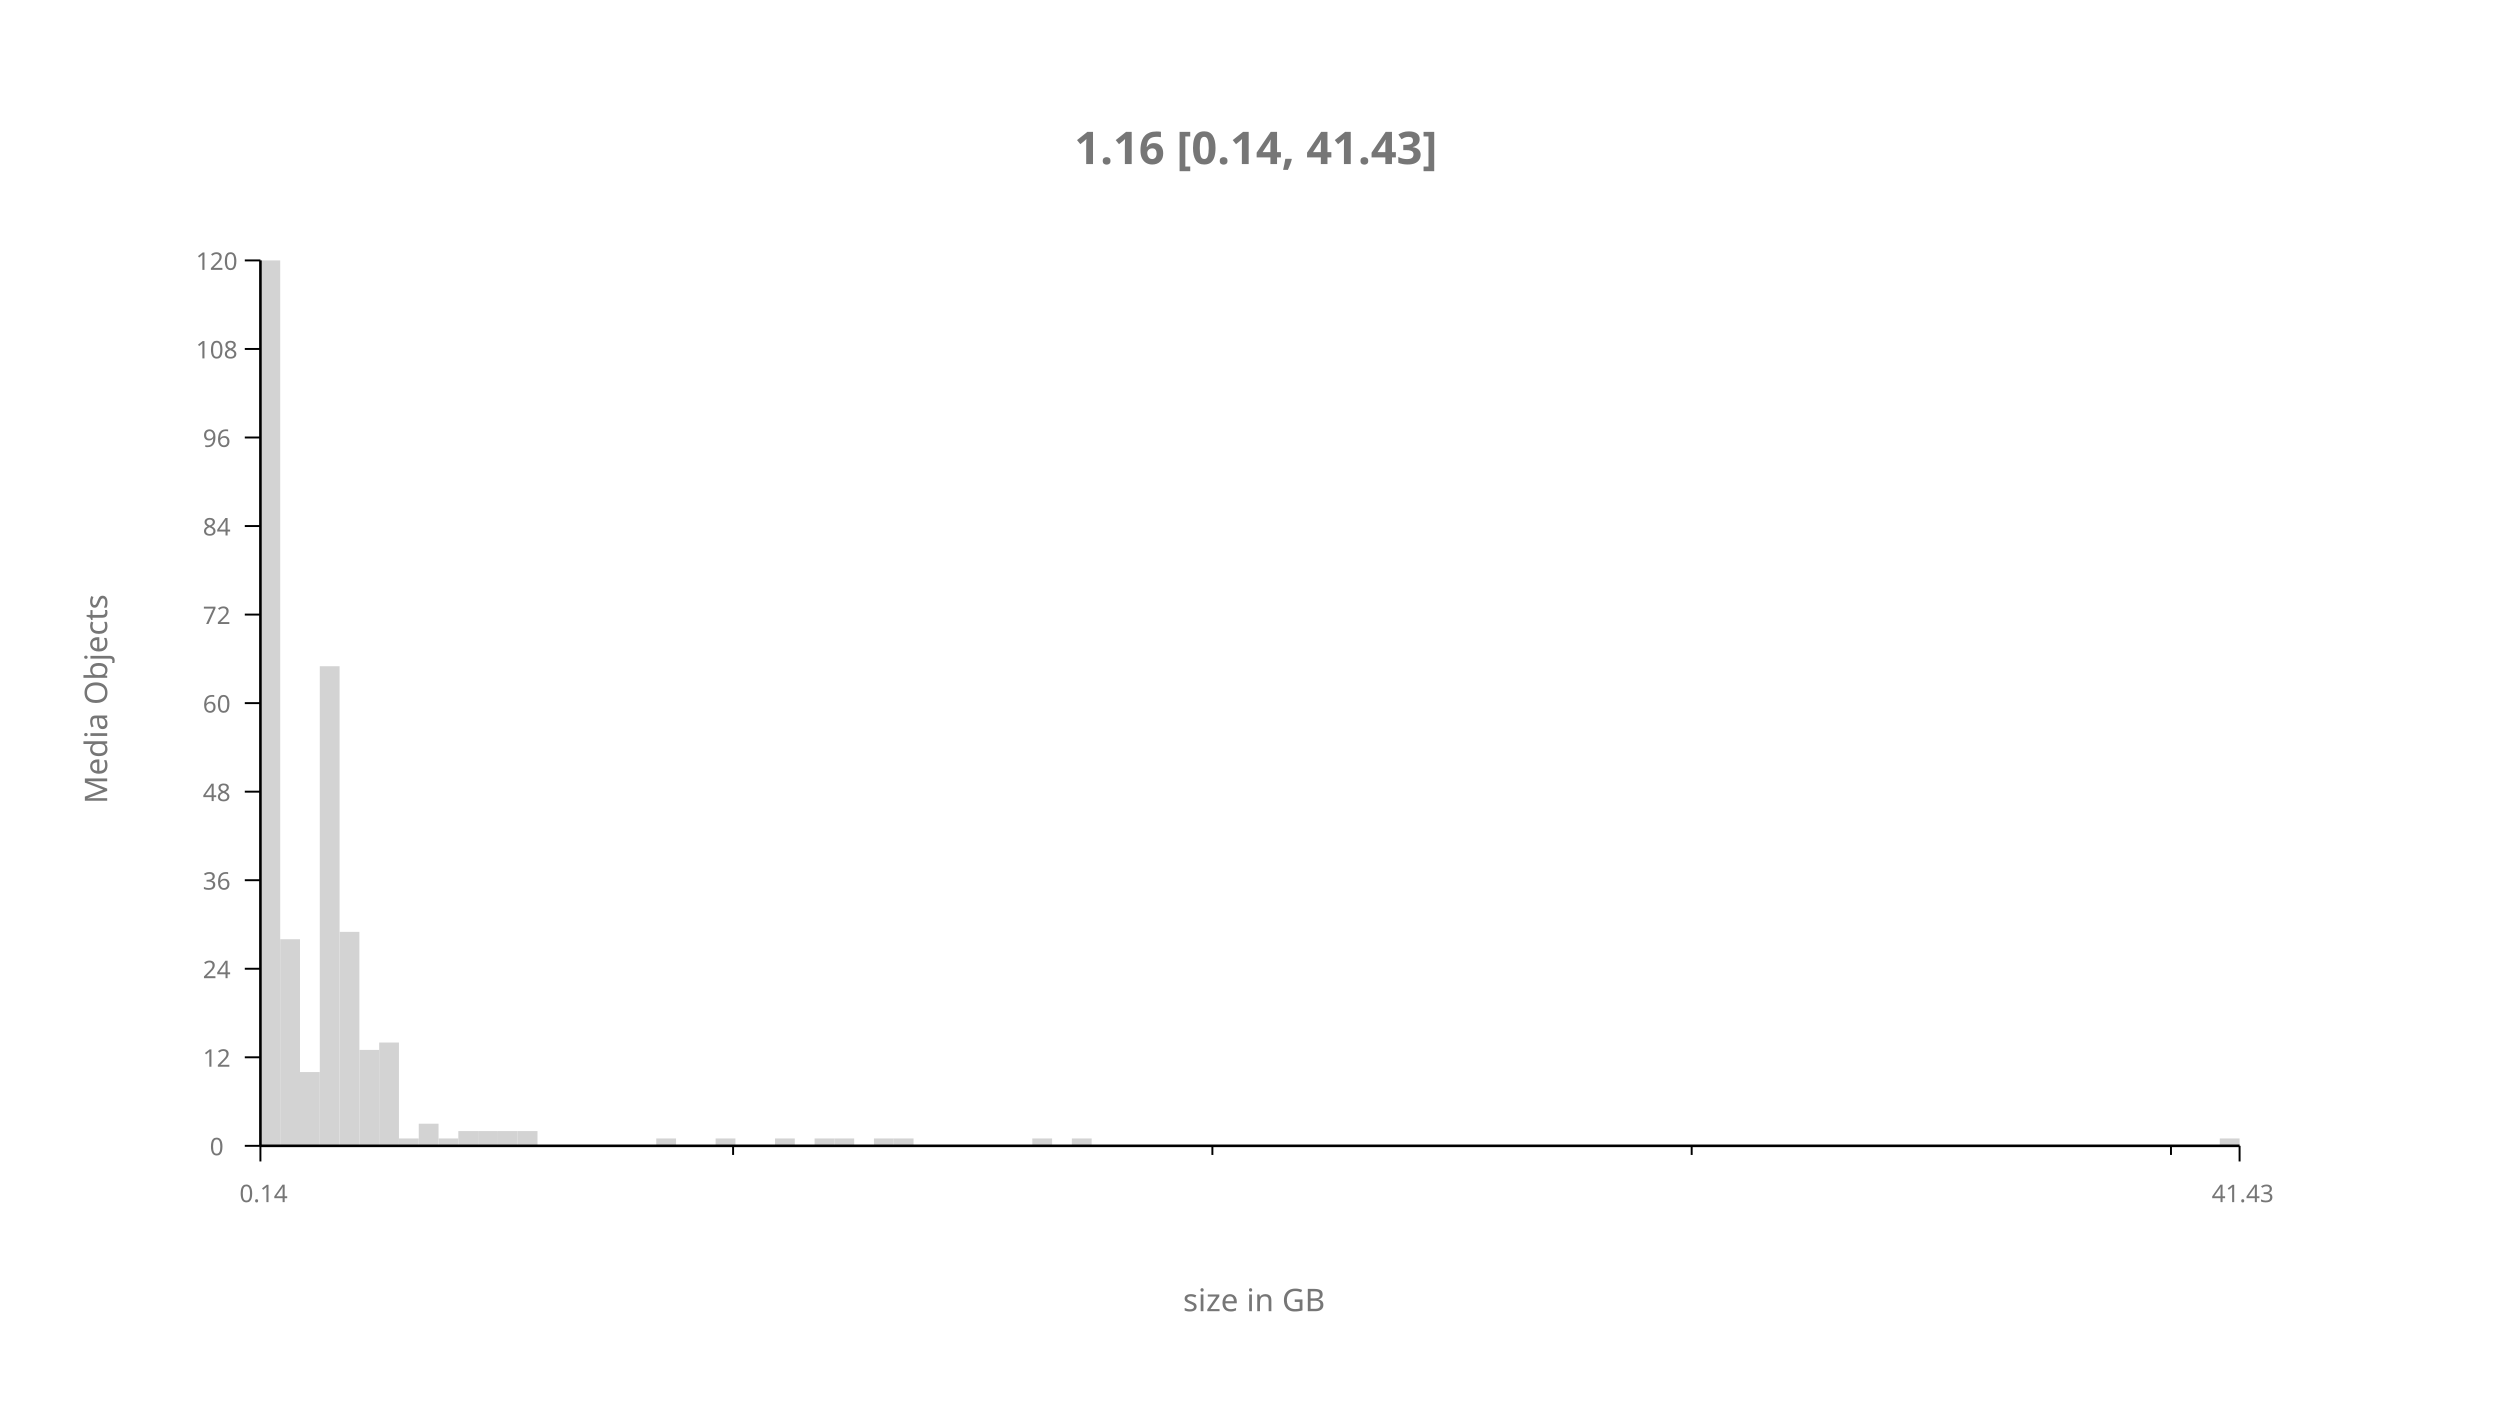
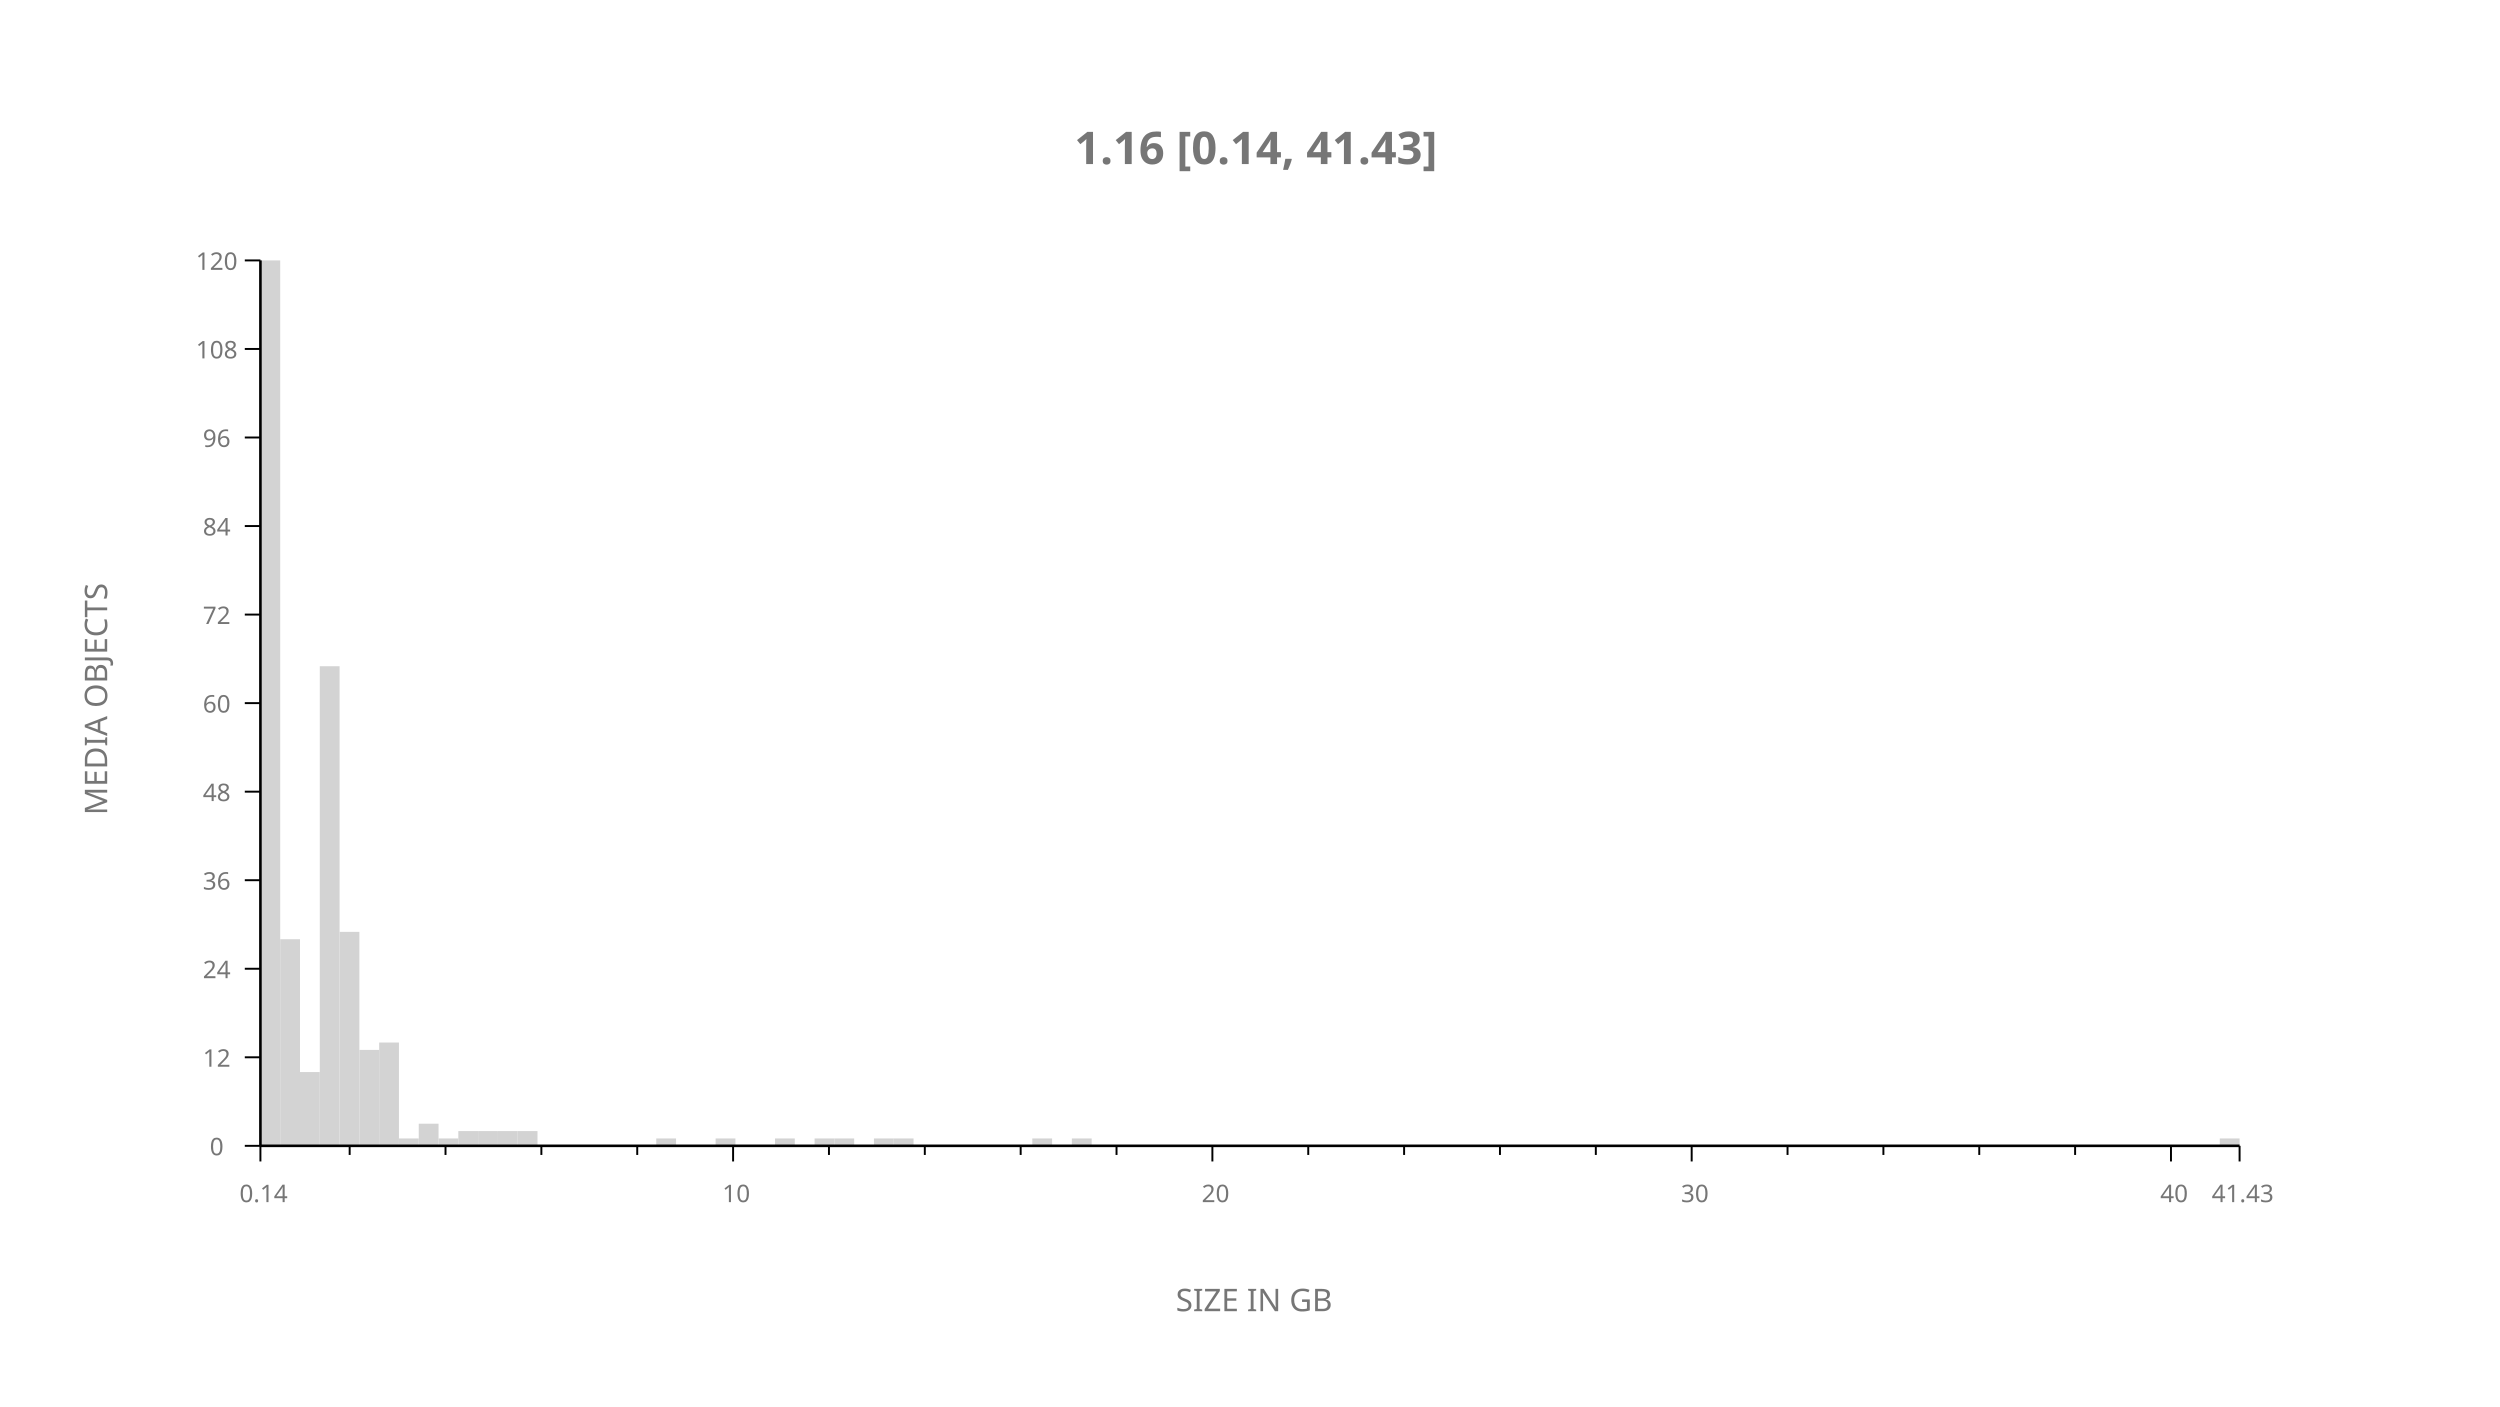
<svg xmlns="http://www.w3.org/2000/svg" xml:space="preserve" id="arcane-02.2-cumulative-detail-btiha-itemized-by-bytes" x="0px" y="0px" width="1920px" height="1080px" viewBox="0 0 1920 1080" enable-background="new 0 0 1920 1080" role="img">
  <text x="960" y="126" font-family="Atkinson Hyperlegible" font-size="26pt" text-anchor="middle" text-align="center" font-weight="600" font-style="normal" style="fill:rgb(118,118,118); fill-opacity:1; stroke:rgb(118,118,118); stroke-opacity:0; stroke-width:0.5"> 1.16 [0.14, 41.43]</text>
  <g id="histogram-bars">
    <rect x="200" y="200" width="15.2" height="680" style="fill:rgb(211,211,211); fill-opacity:1; stroke:rgb(211,211,211); stroke-opacity:0; stroke-width:0" />
    <rect x="215.2" y="721.333" width="15.2" height="158.667" style="fill:rgb(211,211,211); fill-opacity:1; stroke:rgb(211,211,211); stroke-opacity:0; stroke-width:0" />
    <rect x="230.4" y="823.333" width="15.2" height="56.667" style="fill:rgb(211,211,211); fill-opacity:1; stroke:rgb(211,211,211); stroke-opacity:0; stroke-width:0" />
    <rect x="245.6" y="511.667" width="15.2" height="368.333" style="fill:rgb(211,211,211); fill-opacity:1; stroke:rgb(211,211,211); stroke-opacity:0; stroke-width:0" />
    <rect x="260.8" y="715.667" width="15.2" height="164.333" style="fill:rgb(211,211,211); fill-opacity:1; stroke:rgb(211,211,211); stroke-opacity:0; stroke-width:0" />
    <rect x="276" y="806.333" width="15.2" height="73.667" style="fill:rgb(211,211,211); fill-opacity:1; stroke:rgb(211,211,211); stroke-opacity:0; stroke-width:0" />
    <rect x="291.2" y="800.667" width="15.2" height="79.333" style="fill:rgb(211,211,211); fill-opacity:1; stroke:rgb(211,211,211); stroke-opacity:0; stroke-width:0" />
    <rect x="306.4" y="874.333" width="15.2" height="5.667" style="fill:rgb(211,211,211); fill-opacity:1; stroke:rgb(211,211,211); stroke-opacity:0; stroke-width:0" />
    <rect x="321.6" y="863" width="15.2" height="17" style="fill:rgb(211,211,211); fill-opacity:1; stroke:rgb(211,211,211); stroke-opacity:0; stroke-width:0" />
    <rect x="336.8" y="874.333" width="15.2" height="5.667" style="fill:rgb(211,211,211); fill-opacity:1; stroke:rgb(211,211,211); stroke-opacity:0; stroke-width:0" />
    <rect x="352" y="868.667" width="15.2" height="11.333" style="fill:rgb(211,211,211); fill-opacity:1; stroke:rgb(211,211,211); stroke-opacity:0; stroke-width:0" />
    <rect x="367.2" y="868.667" width="15.2" height="11.333" style="fill:rgb(211,211,211); fill-opacity:1; stroke:rgb(211,211,211); stroke-opacity:0; stroke-width:0" />
    <rect x="382.4" y="868.667" width="15.2" height="11.333" style="fill:rgb(211,211,211); fill-opacity:1; stroke:rgb(211,211,211); stroke-opacity:0; stroke-width:0" />
    <rect x="397.6" y="868.667" width="15.2" height="11.333" style="fill:rgb(211,211,211); fill-opacity:1; stroke:rgb(211,211,211); stroke-opacity:0; stroke-width:0" />
    <rect x="504" y="874.333" width="15.2" height="5.667" style="fill:rgb(211,211,211); fill-opacity:1; stroke:rgb(211,211,211); stroke-opacity:0; stroke-width:0" />
    <rect x="549.6" y="874.333" width="15.2" height="5.667" style="fill:rgb(211,211,211); fill-opacity:1; stroke:rgb(211,211,211); stroke-opacity:0; stroke-width:0" />
    <rect x="595.2" y="874.333" width="15.2" height="5.667" style="fill:rgb(211,211,211); fill-opacity:1; stroke:rgb(211,211,211); stroke-opacity:0; stroke-width:0" />
    <rect x="625.6" y="874.333" width="15.2" height="5.667" style="fill:rgb(211,211,211); fill-opacity:1; stroke:rgb(211,211,211); stroke-opacity:0; stroke-width:0" />
    <rect x="640.8" y="874.333" width="15.2" height="5.667" style="fill:rgb(211,211,211); fill-opacity:1; stroke:rgb(211,211,211); stroke-opacity:0; stroke-width:0" />
    <rect x="671.2" y="874.333" width="15.2" height="5.667" style="fill:rgb(211,211,211); fill-opacity:1; stroke:rgb(211,211,211); stroke-opacity:0; stroke-width:0" />
    <rect x="686.4" y="874.333" width="15.2" height="5.667" style="fill:rgb(211,211,211); fill-opacity:1; stroke:rgb(211,211,211); stroke-opacity:0; stroke-width:0" />
    <rect x="792.8" y="874.333" width="15.2" height="5.667" style="fill:rgb(211,211,211); fill-opacity:1; stroke:rgb(211,211,211); stroke-opacity:0; stroke-width:0" />
    <rect x="823.2" y="874.333" width="15.2" height="5.667" style="fill:rgb(211,211,211); fill-opacity:1; stroke:rgb(211,211,211); stroke-opacity:0; stroke-width:0" />
    <rect x="1704.8" y="874.333" width="15.2" height="5.667" style="fill:rgb(211,211,211); fill-opacity:1; stroke:rgb(211,211,211); stroke-opacity:0; stroke-width:0" />
  </g>
  <g id="axes-lines">
    <line x1="200" y1="880" x2="1720" y2="880" style="fill:rgb(0,0,0); fill-opacity:0; stroke:rgb(0,0,0); stroke-opacity:1; stroke-width:2" />
    <line x1="200" y1="880" x2="200" y2="200" style="fill:rgb(0,0,0); fill-opacity:0; stroke:rgb(0,0,0); stroke-opacity:1; stroke-width:2" />
-     <text x="960" y="1007" font-family="Atkinson Hyperlegible" font-size="18pt" text-anchor="middle" text-align="center" font-weight="500" font-style="normal" style="fill:rgb(118,118,118); fill-opacity:1; stroke:rgb(118,118,118); stroke-opacity:0; stroke-width:0.5"> size in GB</text>
-     <text x="73" y="540" font-family="Atkinson Hyperlegible" font-size="18pt" text-anchor="middle" text-align="center" dominant-baseline="central" font-weight="500" font-style="normal" style="fill:rgb(118,118,118); fill-opacity:1; stroke:rgb(118,118,118); stroke-opacity:0; stroke-width:0.5" transform="rotate(-90,73,540)"> Media Objects</text>
+     <text x="960" y="1007" font-family="Atkinson Hyperlegible" font-size="18pt" text-anchor="middle" text-align="center" font-weight="500" font-style="normal" style="fill:rgb(118,118,118); fill-opacity:1; stroke:rgb(118,118,118); stroke-opacity:0; stroke-width:0.5"> SIZE IN GB</text>
+     <text x="73" y="540" font-family="Atkinson Hyperlegible" font-size="18pt" text-anchor="middle" text-align="center" dominant-baseline="central" font-weight="500" font-style="normal" style="fill:rgb(118,118,118); fill-opacity:1; stroke:rgb(118,118,118); stroke-opacity:0; stroke-width:0.5" transform="rotate(-90,73,540)"> MEDIA OBJECTS</text>
  </g>
  <g id="tic-x-minor">
-     <line x1="563.015" y1="880" x2="563.015" y2="887" style="fill:rgb(0,0,0); fill-opacity:0; stroke:rgb(0,0,0); stroke-opacity:1; stroke-width:1.5" />
-     <line x1="931.113" y1="880" x2="931.113" y2="887" style="fill:rgb(0,0,0); fill-opacity:0; stroke:rgb(0,0,0); stroke-opacity:1; stroke-width:1.5" />
-     <line x1="1299.21" y1="880" x2="1299.21" y2="887" style="fill:rgb(0,0,0); fill-opacity:0; stroke:rgb(0,0,0); stroke-opacity:1; stroke-width:1.5" />
-     <line x1="1667.307" y1="880" x2="1667.307" y2="887" style="fill:rgb(0,0,0); fill-opacity:0; stroke:rgb(0,0,0); stroke-opacity:1; stroke-width:1.5" />
+     <line x1="268.538" y1="880" x2="268.538" y2="887" style="fill:rgb(0,0,0); fill-opacity:0; stroke:rgb(0,0,0); stroke-opacity:1; stroke-width:1.5" />
+     <line x1="342.157" y1="880" x2="342.157" y2="887" style="fill:rgb(0,0,0); fill-opacity:0; stroke:rgb(0,0,0); stroke-opacity:1; stroke-width:1.5" />
+     <line x1="415.777" y1="880" x2="415.777" y2="887" style="fill:rgb(0,0,0); fill-opacity:0; stroke:rgb(0,0,0); stroke-opacity:1; stroke-width:1.5" />
+     <line x1="489.396" y1="880" x2="489.396" y2="887" style="fill:rgb(0,0,0); fill-opacity:0; stroke:rgb(0,0,0); stroke-opacity:1; stroke-width:1.5" />
+     <line x1="636.635" y1="880" x2="636.635" y2="887" style="fill:rgb(0,0,0); fill-opacity:0; stroke:rgb(0,0,0); stroke-opacity:1; stroke-width:1.5" />
+     <line x1="710.254" y1="880" x2="710.254" y2="887" style="fill:rgb(0,0,0); fill-opacity:0; stroke:rgb(0,0,0); stroke-opacity:1; stroke-width:1.5" />
+     <line x1="783.874" y1="880" x2="783.874" y2="887" style="fill:rgb(0,0,0); fill-opacity:0; stroke:rgb(0,0,0); stroke-opacity:1; stroke-width:1.5" />
+     <line x1="857.493" y1="880" x2="857.493" y2="887" style="fill:rgb(0,0,0); fill-opacity:0; stroke:rgb(0,0,0); stroke-opacity:1; stroke-width:1.5" />
+     <line x1="1004.732" y1="880" x2="1004.732" y2="887" style="fill:rgb(0,0,0); fill-opacity:0; stroke:rgb(0,0,0); stroke-opacity:1; stroke-width:1.5" />
+     <line x1="1078.352" y1="880" x2="1078.352" y2="887" style="fill:rgb(0,0,0); fill-opacity:0; stroke:rgb(0,0,0); stroke-opacity:1; stroke-width:1.5" />
+     <line x1="1151.971" y1="880" x2="1151.971" y2="887" style="fill:rgb(0,0,0); fill-opacity:0; stroke:rgb(0,0,0); stroke-opacity:1; stroke-width:1.5" />
+     <line x1="1225.59" y1="880" x2="1225.59" y2="887" style="fill:rgb(0,0,0); fill-opacity:0; stroke:rgb(0,0,0); stroke-opacity:1; stroke-width:1.5" />
+     <line x1="1372.829" y1="880" x2="1372.829" y2="887" style="fill:rgb(0,0,0); fill-opacity:0; stroke:rgb(0,0,0); stroke-opacity:1; stroke-width:1.5" />
+     <line x1="1446.449" y1="880" x2="1446.449" y2="887" style="fill:rgb(0,0,0); fill-opacity:0; stroke:rgb(0,0,0); stroke-opacity:1; stroke-width:1.5" />
+     <line x1="1520.068" y1="880" x2="1520.068" y2="887" style="fill:rgb(0,0,0); fill-opacity:0; stroke:rgb(0,0,0); stroke-opacity:1; stroke-width:1.5" />
+     <line x1="1593.688" y1="880" x2="1593.688" y2="887" style="fill:rgb(0,0,0); fill-opacity:0; stroke:rgb(0,0,0); stroke-opacity:1; stroke-width:1.5" />
  </g>
  <g id="tic-x-labels">
    <line x1="200" y1="880" x2="200" y2="892" style="fill:rgb(0,0,0); fill-opacity:0; stroke:rgb(0,0,0); stroke-opacity:1; stroke-width:1.5" />
    <text x="200" y="916" font-family="Atkinson Hyperlegible" font-size="14pt" text-anchor="middle" text-align="center" dominant-baseline="central" font-weight="400" font-style="normal" style="fill:rgb(118,118,118); fill-opacity:1; stroke:rgb(118,118,118); stroke-opacity:0; stroke-width:0.5"> 0.14</text>
+     <line x1="563.015" y1="880" x2="563.015" y2="892" style="fill:rgb(0,0,0); fill-opacity:0; stroke:rgb(0,0,0); stroke-opacity:1; stroke-width:1.5" />
+     <text x="563.015" y="916" font-family="Atkinson Hyperlegible" font-size="14pt" text-anchor="middle" text-align="center" dominant-baseline="central" font-weight="400" font-style="normal" style="fill:rgb(118,118,118); fill-opacity:1; stroke:rgb(118,118,118); stroke-opacity:0; stroke-width:0.5"> 10</text>
+     <line x1="931.113" y1="880" x2="931.113" y2="892" style="fill:rgb(0,0,0); fill-opacity:0; stroke:rgb(0,0,0); stroke-opacity:1; stroke-width:1.5" />
+     <text x="931.113" y="916" font-family="Atkinson Hyperlegible" font-size="14pt" text-anchor="middle" text-align="center" dominant-baseline="central" font-weight="400" font-style="normal" style="fill:rgb(118,118,118); fill-opacity:1; stroke:rgb(118,118,118); stroke-opacity:0; stroke-width:0.5"> 20</text>
+     <line x1="1299.21" y1="880" x2="1299.21" y2="892" style="fill:rgb(0,0,0); fill-opacity:0; stroke:rgb(0,0,0); stroke-opacity:1; stroke-width:1.5" />
+     <text x="1299.21" y="916" font-family="Atkinson Hyperlegible" font-size="14pt" text-anchor="middle" text-align="center" dominant-baseline="central" font-weight="400" font-style="normal" style="fill:rgb(118,118,118); fill-opacity:1; stroke:rgb(118,118,118); stroke-opacity:0; stroke-width:0.5"> 30</text>
+     <line x1="1667.307" y1="880" x2="1667.307" y2="892" style="fill:rgb(0,0,0); fill-opacity:0; stroke:rgb(0,0,0); stroke-opacity:1; stroke-width:1.5" />
+     <text x="1667.307" y="916" font-family="Atkinson Hyperlegible" font-size="14pt" text-anchor="middle" text-align="center" dominant-baseline="central" font-weight="400" font-style="normal" style="fill:rgb(118,118,118); fill-opacity:1; stroke:rgb(118,118,118); stroke-opacity:0; stroke-width:0.5"> 40</text>
    <line x1="1720" y1="880" x2="1720" y2="892" style="fill:rgb(0,0,0); fill-opacity:0; stroke:rgb(0,0,0); stroke-opacity:1; stroke-width:1.5" />
    <text x="1720" y="916" font-family="Atkinson Hyperlegible" font-size="14pt" text-anchor="middle" text-align="center" dominant-baseline="central" font-weight="400" font-style="normal" style="fill:rgb(118,118,118); fill-opacity:1; stroke:rgb(118,118,118); stroke-opacity:0; stroke-width:0.5"> 41.43</text>
  </g>
  <g id="tic-y-labels">
    <line x1="188" y1="880" x2="200" y2="880" style="fill:rgb(0,0,0); fill-opacity:0; stroke:rgb(0,0,0); stroke-opacity:1; stroke-width:1.5" />
    <text x="164" y="880" font-family="Atkinson Hyperlegible" font-size="14pt" text-anchor="middle" text-align="center" dominant-baseline="central" font-weight="400" font-style="normal" style="fill:rgb(118,118,118); fill-opacity:1; stroke:rgb(118,118,118); stroke-opacity:0; stroke-width:0.5"> 0</text>
    <line x1="188" y1="812" x2="200" y2="812" style="fill:rgb(0,0,0); fill-opacity:0; stroke:rgb(0,0,0); stroke-opacity:1; stroke-width:1.5" />
    <text x="164" y="812" font-family="Atkinson Hyperlegible" font-size="14pt" text-anchor="middle" text-align="center" dominant-baseline="central" font-weight="400" font-style="normal" style="fill:rgb(118,118,118); fill-opacity:1; stroke:rgb(118,118,118); stroke-opacity:0; stroke-width:0.5"> 12</text>
    <line x1="188" y1="744" x2="200" y2="744" style="fill:rgb(0,0,0); fill-opacity:0; stroke:rgb(0,0,0); stroke-opacity:1; stroke-width:1.5" />
    <text x="164" y="744" font-family="Atkinson Hyperlegible" font-size="14pt" text-anchor="middle" text-align="center" dominant-baseline="central" font-weight="400" font-style="normal" style="fill:rgb(118,118,118); fill-opacity:1; stroke:rgb(118,118,118); stroke-opacity:0; stroke-width:0.5"> 24</text>
    <line x1="188" y1="676" x2="200" y2="676" style="fill:rgb(0,0,0); fill-opacity:0; stroke:rgb(0,0,0); stroke-opacity:1; stroke-width:1.5" />
    <text x="164" y="676" font-family="Atkinson Hyperlegible" font-size="14pt" text-anchor="middle" text-align="center" dominant-baseline="central" font-weight="400" font-style="normal" style="fill:rgb(118,118,118); fill-opacity:1; stroke:rgb(118,118,118); stroke-opacity:0; stroke-width:0.5"> 36</text>
    <line x1="188" y1="608" x2="200" y2="608" style="fill:rgb(0,0,0); fill-opacity:0; stroke:rgb(0,0,0); stroke-opacity:1; stroke-width:1.5" />
    <text x="164" y="608" font-family="Atkinson Hyperlegible" font-size="14pt" text-anchor="middle" text-align="center" dominant-baseline="central" font-weight="400" font-style="normal" style="fill:rgb(118,118,118); fill-opacity:1; stroke:rgb(118,118,118); stroke-opacity:0; stroke-width:0.5"> 48</text>
    <line x1="188" y1="540" x2="200" y2="540" style="fill:rgb(0,0,0); fill-opacity:0; stroke:rgb(0,0,0); stroke-opacity:1; stroke-width:1.5" />
    <text x="164" y="540" font-family="Atkinson Hyperlegible" font-size="14pt" text-anchor="middle" text-align="center" dominant-baseline="central" font-weight="400" font-style="normal" style="fill:rgb(118,118,118); fill-opacity:1; stroke:rgb(118,118,118); stroke-opacity:0; stroke-width:0.5"> 60</text>
    <line x1="188" y1="472" x2="200" y2="472" style="fill:rgb(0,0,0); fill-opacity:0; stroke:rgb(0,0,0); stroke-opacity:1; stroke-width:1.5" />
    <text x="164" y="472" font-family="Atkinson Hyperlegible" font-size="14pt" text-anchor="middle" text-align="center" dominant-baseline="central" font-weight="400" font-style="normal" style="fill:rgb(118,118,118); fill-opacity:1; stroke:rgb(118,118,118); stroke-opacity:0; stroke-width:0.5"> 72</text>
    <line x1="188" y1="404" x2="200" y2="404" style="fill:rgb(0,0,0); fill-opacity:0; stroke:rgb(0,0,0); stroke-opacity:1; stroke-width:1.5" />
    <text x="164" y="404" font-family="Atkinson Hyperlegible" font-size="14pt" text-anchor="middle" text-align="center" dominant-baseline="central" font-weight="400" font-style="normal" style="fill:rgb(118,118,118); fill-opacity:1; stroke:rgb(118,118,118); stroke-opacity:0; stroke-width:0.5"> 84</text>
    <line x1="188" y1="336" x2="200" y2="336" style="fill:rgb(0,0,0); fill-opacity:0; stroke:rgb(0,0,0); stroke-opacity:1; stroke-width:1.5" />
    <text x="164" y="336" font-family="Atkinson Hyperlegible" font-size="14pt" text-anchor="middle" text-align="center" dominant-baseline="central" font-weight="400" font-style="normal" style="fill:rgb(118,118,118); fill-opacity:1; stroke:rgb(118,118,118); stroke-opacity:0; stroke-width:0.5"> 96</text>
    <line x1="188" y1="268" x2="200" y2="268" style="fill:rgb(0,0,0); fill-opacity:0; stroke:rgb(0,0,0); stroke-opacity:1; stroke-width:1.5" />
    <text x="164" y="268" font-family="Atkinson Hyperlegible" font-size="14pt" text-anchor="middle" text-align="center" dominant-baseline="central" font-weight="400" font-style="normal" style="fill:rgb(118,118,118); fill-opacity:1; stroke:rgb(118,118,118); stroke-opacity:0; stroke-width:0.5"> 108</text>
    <line x1="188" y1="200" x2="200" y2="200" style="fill:rgb(0,0,0); fill-opacity:0; stroke:rgb(0,0,0); stroke-opacity:1; stroke-width:1.5" />
    <text x="164" y="200" font-family="Atkinson Hyperlegible" font-size="14pt" text-anchor="middle" text-align="center" dominant-baseline="central" font-weight="400" font-style="normal" style="fill:rgb(118,118,118); fill-opacity:1; stroke:rgb(118,118,118); stroke-opacity:0; stroke-width:0.5"> 120</text>
  </g>
</svg>
